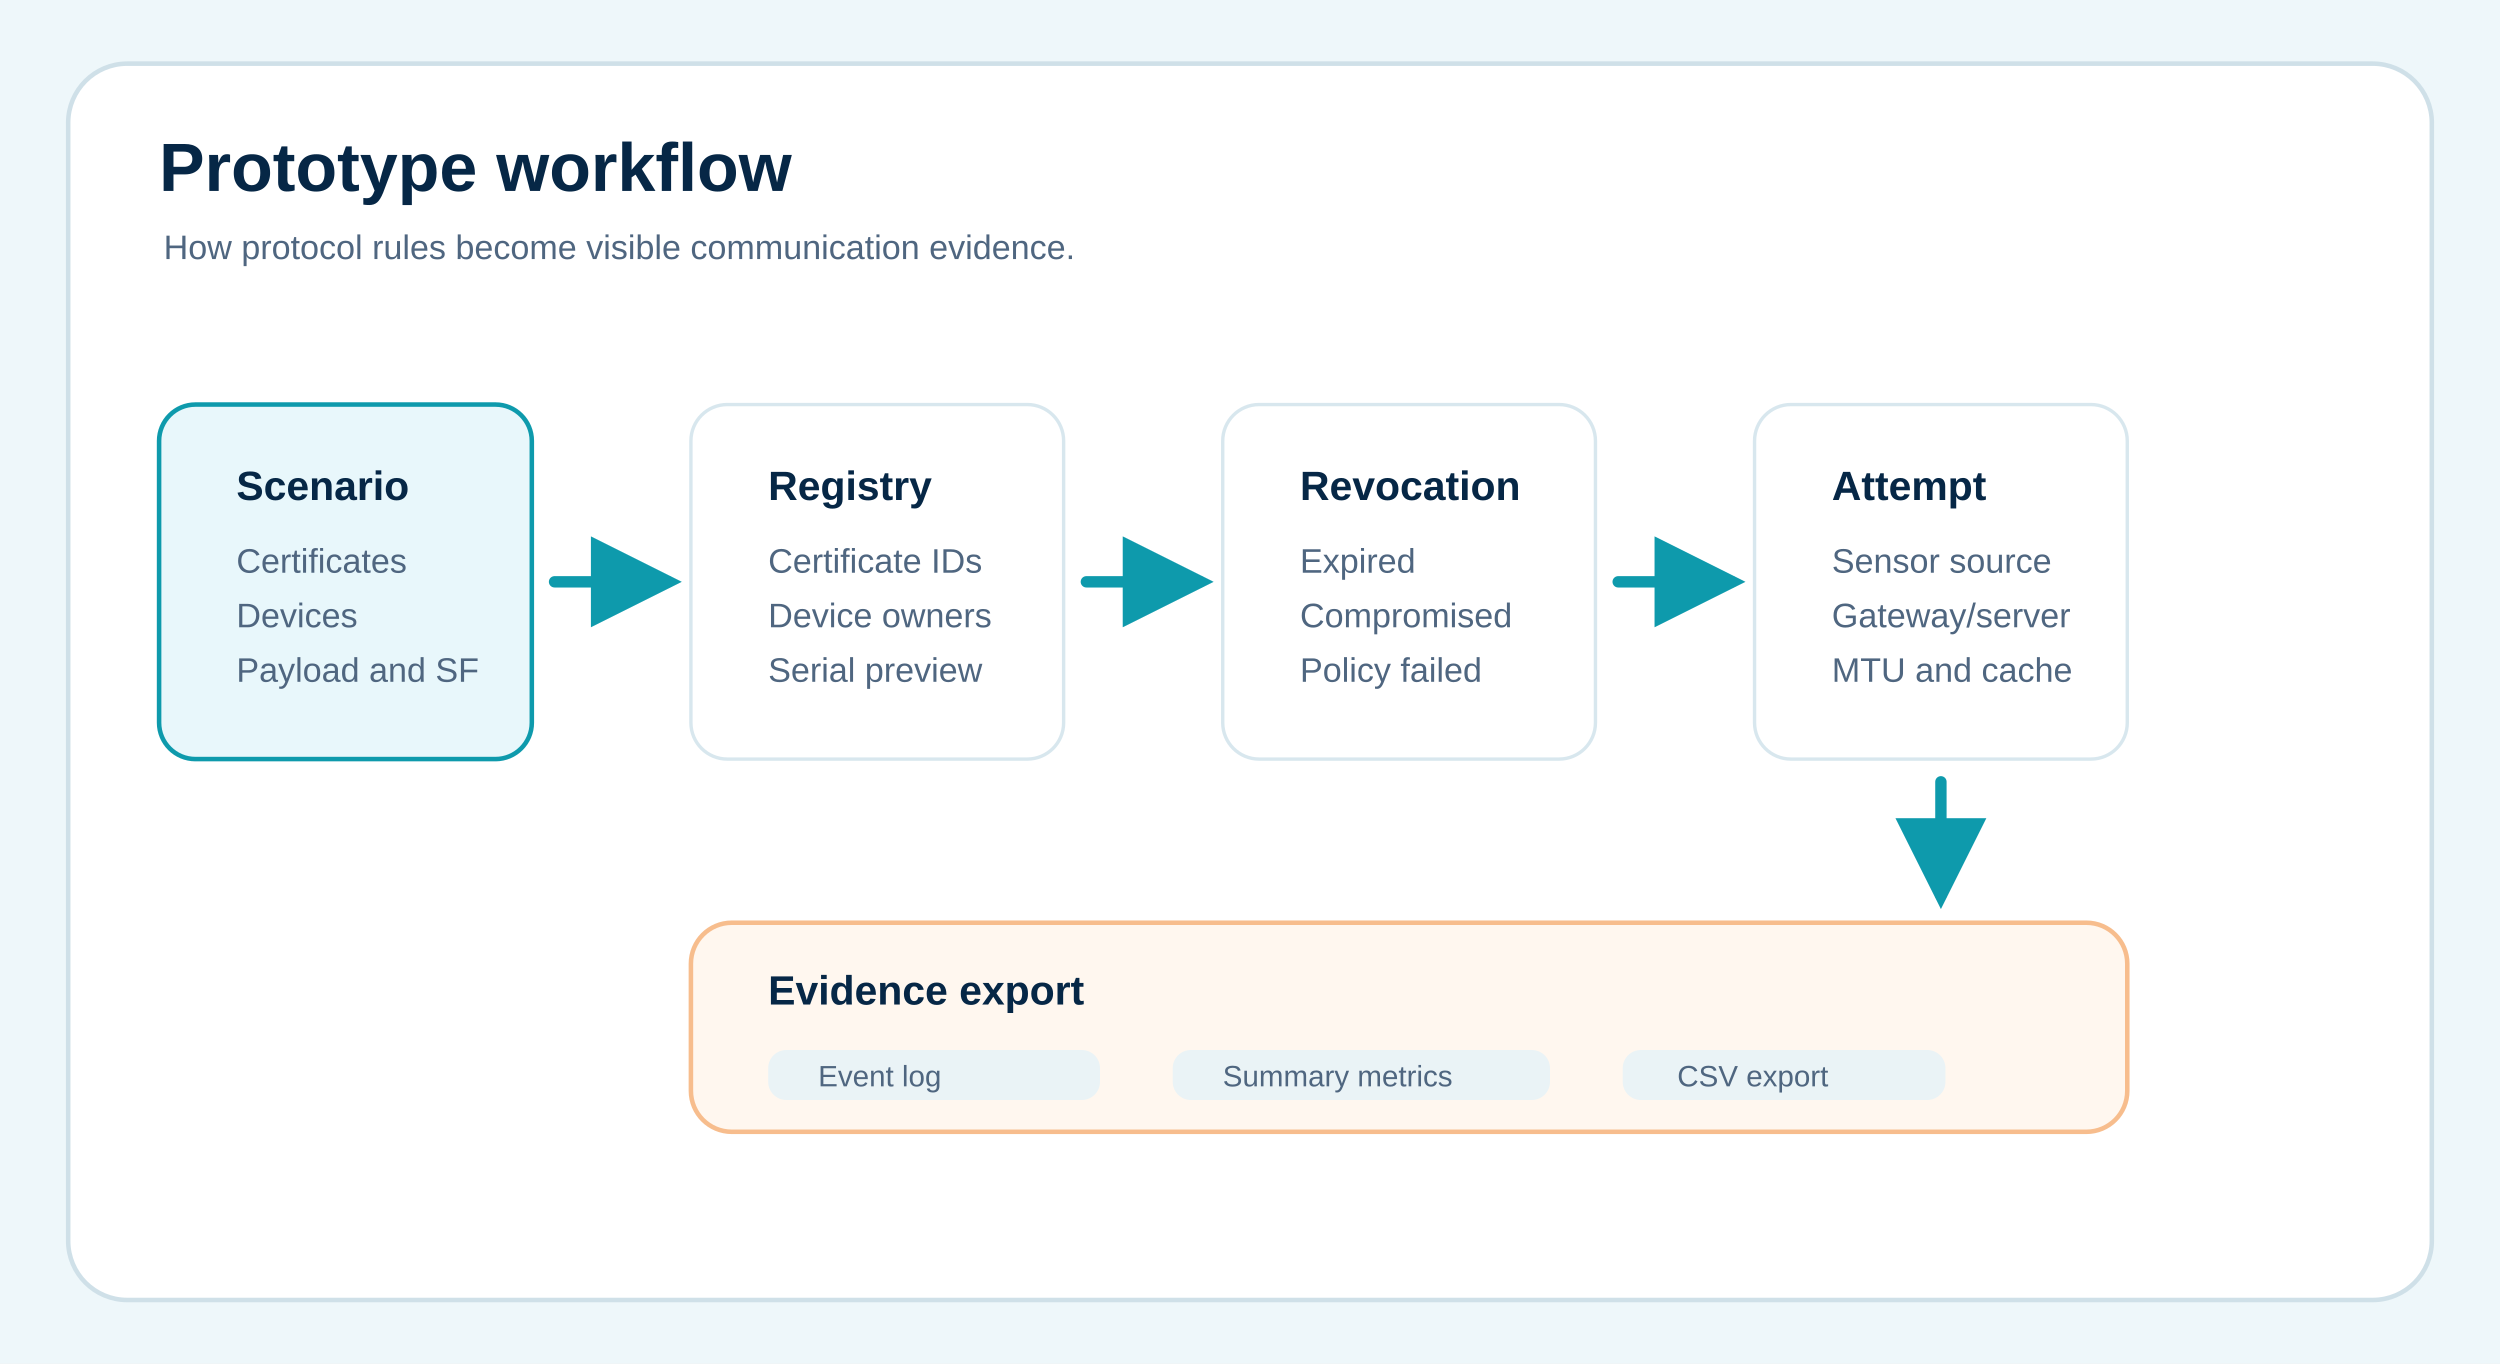
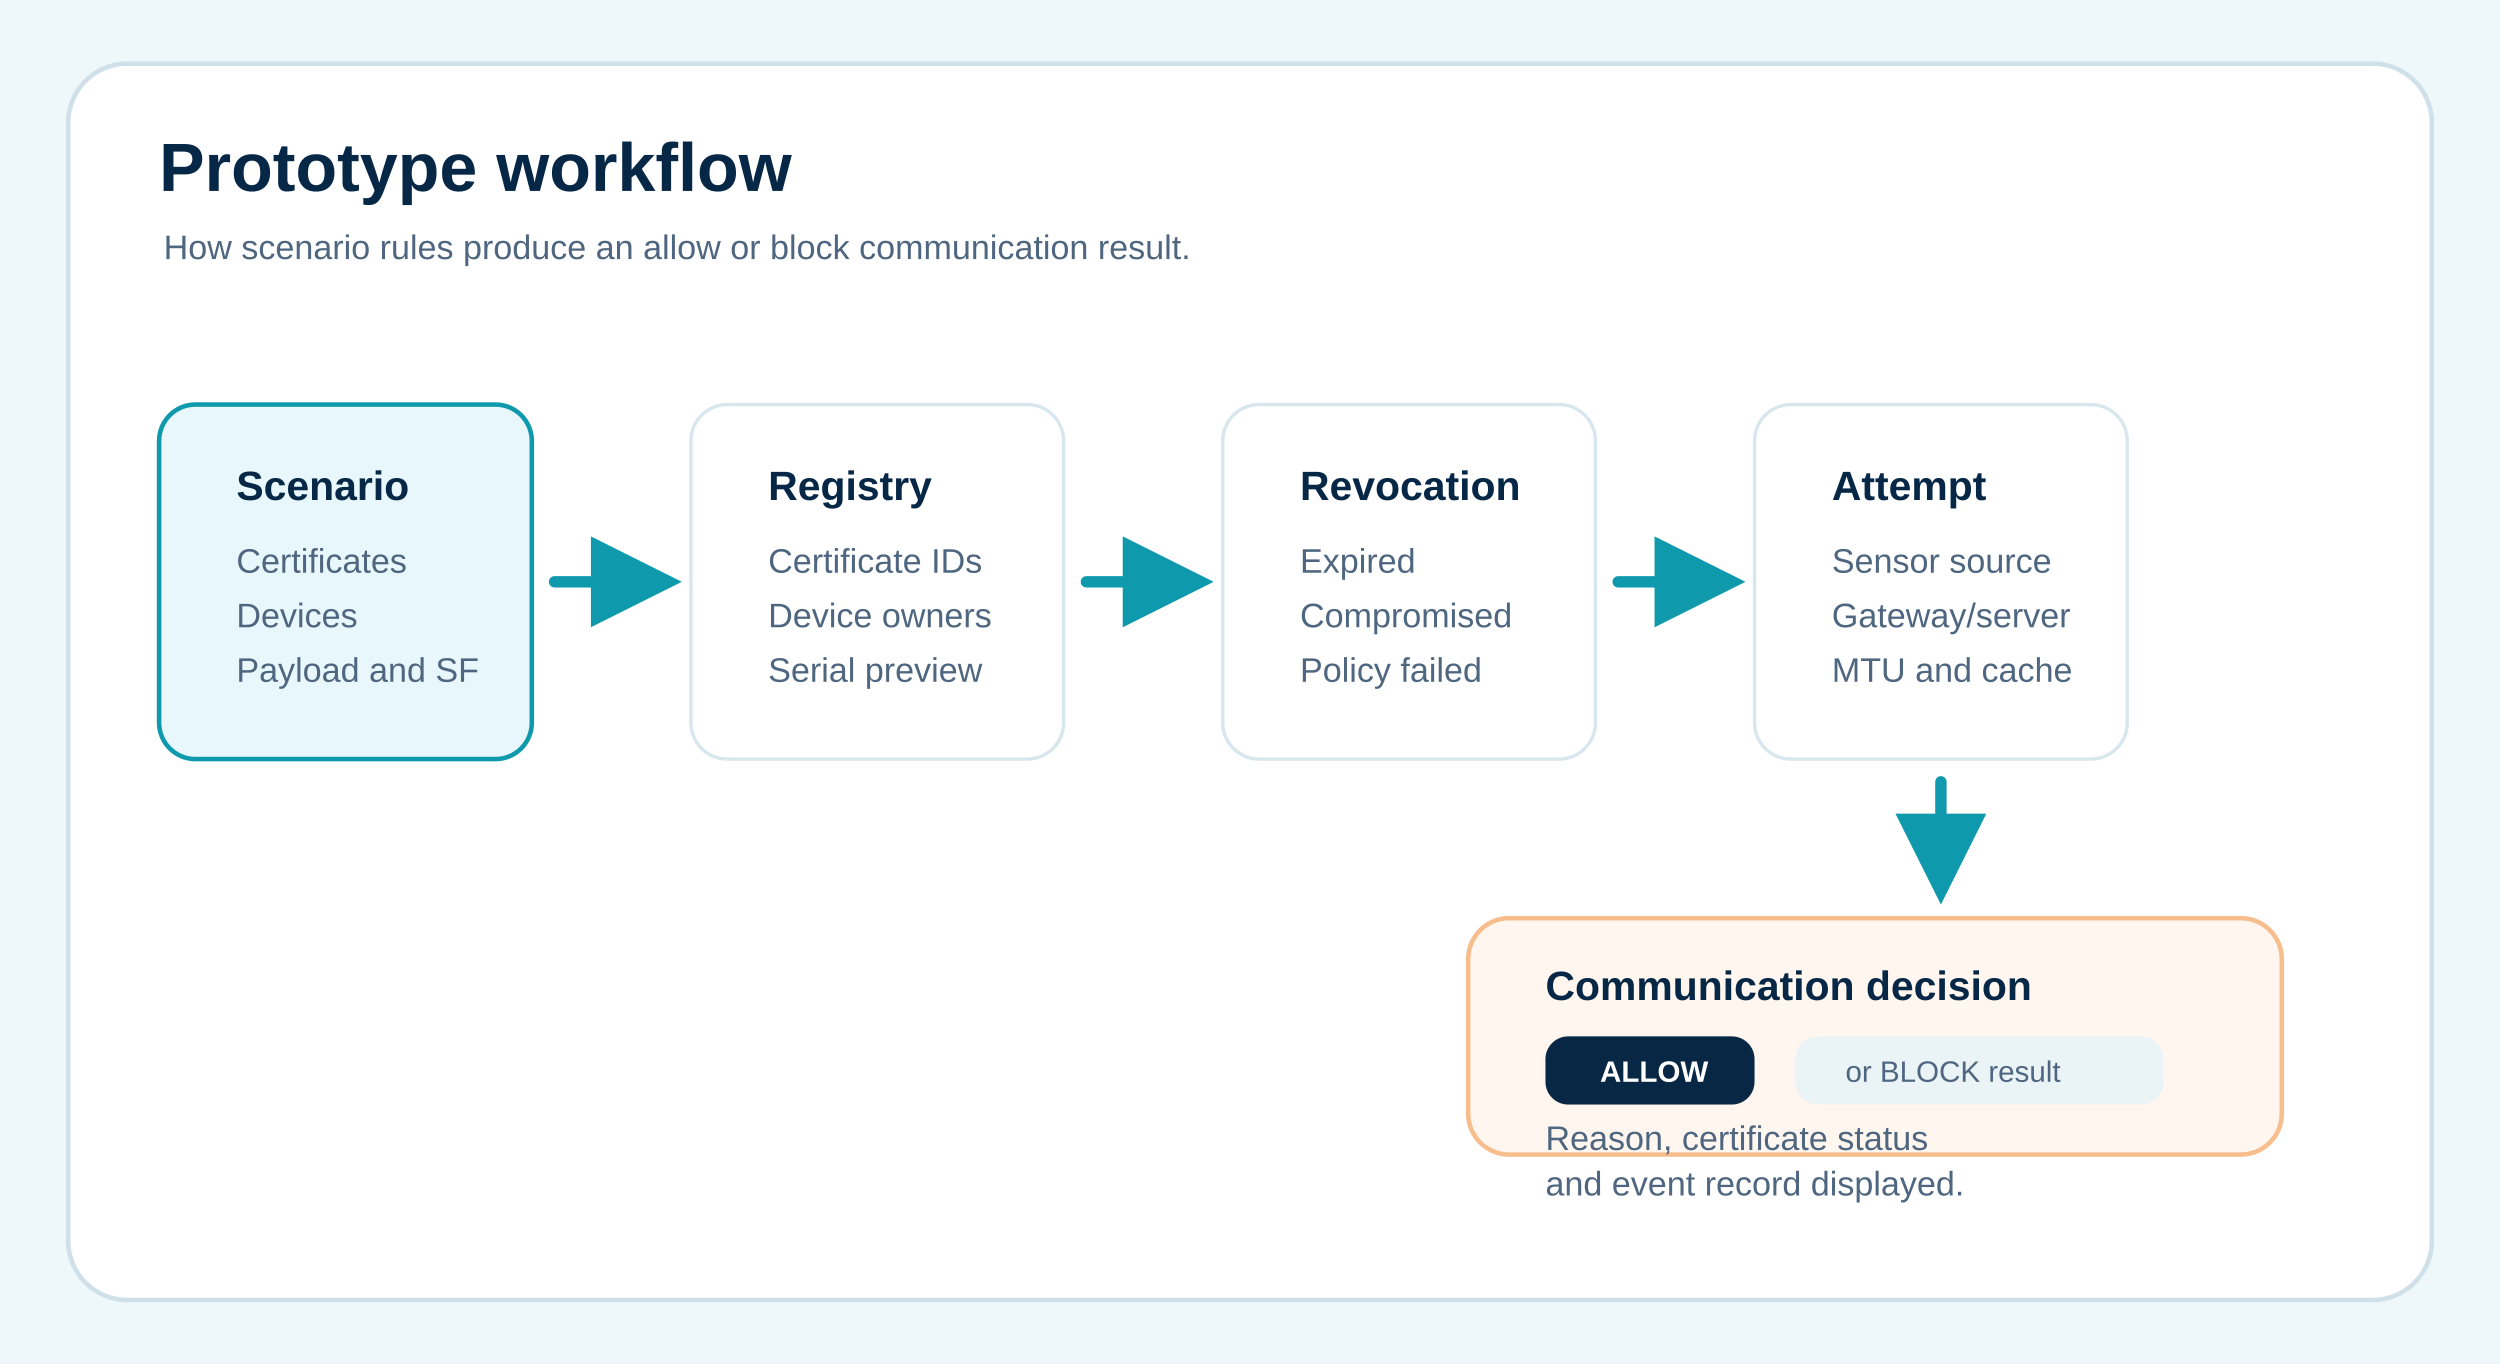
<svg xmlns="http://www.w3.org/2000/svg" viewBox="0 0 1100 600" role="img" aria-labelledby="title desc">
  <defs>
    <marker id="arrow" viewBox="0 0 10 10" refX="8.5" refY="5" markerWidth="8" markerHeight="8" orient="auto">
      <path d="M0 0 L10 5 L0 10 Z" fill="#0e9aac" />
    </marker>
    <style>.bg{fill:#eef7fa}.panel{fill:#fff;stroke:#cfe0e8;stroke-width:2}.card{fill:#fff;stroke:#d8e7ee;stroke-width:1.5}.input{fill:#e8f7fb;stroke:#0e9aac;stroke-width:2}.output{fill:#fff7ef;stroke:#f7bd8d;stroke-width:2}.ink{fill:#062746;font-family:Arial,Helvetica,sans-serif;font-weight:700}.muted{fill:#4f6680;font-family:Arial,Helvetica,sans-serif}.title{font-size:30px}.label{font-size:18px}.small{font-size:15px}.tiny{font-size:13px}.line{fill:none;stroke:#0e9aac;stroke-width:5;stroke-linecap:round;stroke-linejoin:round;marker-end:url(#arrow)}.soft{fill:#eaf3f6}.dark{fill:#082744}</style>
  </defs>
  <rect class="bg" width="1100" height="600" />
  <rect class="panel" x="30" y="28" width="1040" height="544" rx="26" />
  <text class="ink title" x="70" y="84">Prototype workflow</text>
-   <text class="muted small" x="72" y="114">How protocol rules become visible communication evidence.</text>
+   <text class="muted small" x="72" y="114">How scenario rules produce an allow or block communication result.</text>
  <rect class="input" x="70" y="178" width="164" height="156" rx="16" />
  <text class="ink label" x="104" y="220">Scenario</text>
  <text class="muted small" x="104" y="252">Certificates</text>
  <text class="muted small" x="104" y="276">Devices</text>
  <text class="muted small" x="104" y="300">Payload and SF</text>
  <path class="line" d="M244 256 H294" />
  <rect class="card" x="304" y="178" width="164" height="156" rx="16" />
  <text class="ink label" x="338" y="220">Registry</text>
  <text class="muted small" x="338" y="252">Certificate IDs</text>
  <text class="muted small" x="338" y="276">Device owners</text>
  <text class="muted small" x="338" y="300">Serial preview</text>
  <path class="line" d="M478 256 H528" />
  <rect class="card" x="538" y="178" width="164" height="156" rx="16" />
  <text class="ink label" x="572" y="220">Revocation</text>
  <text class="muted small" x="572" y="252">Expired</text>
  <text class="muted small" x="572" y="276">Compromised</text>
  <text class="muted small" x="572" y="300">Policy failed</text>
  <path class="line" d="M712 256 H762" />
  <rect class="card" x="772" y="178" width="164" height="156" rx="16" />
  <text class="ink label" x="806" y="220">Attempt</text>
  <text class="muted small" x="806" y="252">Sensor source</text>
  <text class="muted small" x="806" y="276">Gateway/server</text>
  <text class="muted small" x="806" y="300">MTU and cache</text>
-   <path class="line" d="M854 344 V394" />
-   <rect class="output" x="304" y="406" width="632" height="92" rx="18" />
-   <text class="ink label" x="338" y="442">Evidence export</text>
-   <rect class="soft" x="338" y="462" width="146" height="22" rx="8" />
-   <text class="muted tiny" x="360" y="478">Event log</text>
-   <rect class="soft" x="516" y="462" width="166" height="22" rx="8" />
-   <text class="muted tiny" x="538" y="478">Summary metrics</text>
-   <rect class="soft" x="714" y="462" width="142" height="22" rx="8" />
-   <text class="muted tiny" x="738" y="478">CSV export</text>
+   <path class="line" d="M854 344 V392" />
+   <rect class="output" x="646" y="404" width="358" height="104" rx="18" />
+   <text class="ink label" x="680" y="440">Communication decision</text>
+   <rect class="dark" x="680" y="456" width="92" height="30" rx="10" />
+   <text fill="#fff" font-family="Arial,Helvetica,sans-serif" font-size="13" font-weight="700" x="704" y="476">ALLOW</text>
+   <rect class="soft" x="790" y="456" width="162" height="30" rx="10" />
+   <text class="muted tiny" x="812" y="476">or BLOCK result</text>
+   <text class="muted small" x="680" y="506">
+     <tspan x="680" dy="0">Reason, certificate status</tspan>
+     <tspan x="680" dy="20">and event record displayed.</tspan>
+   </text>
</svg>
